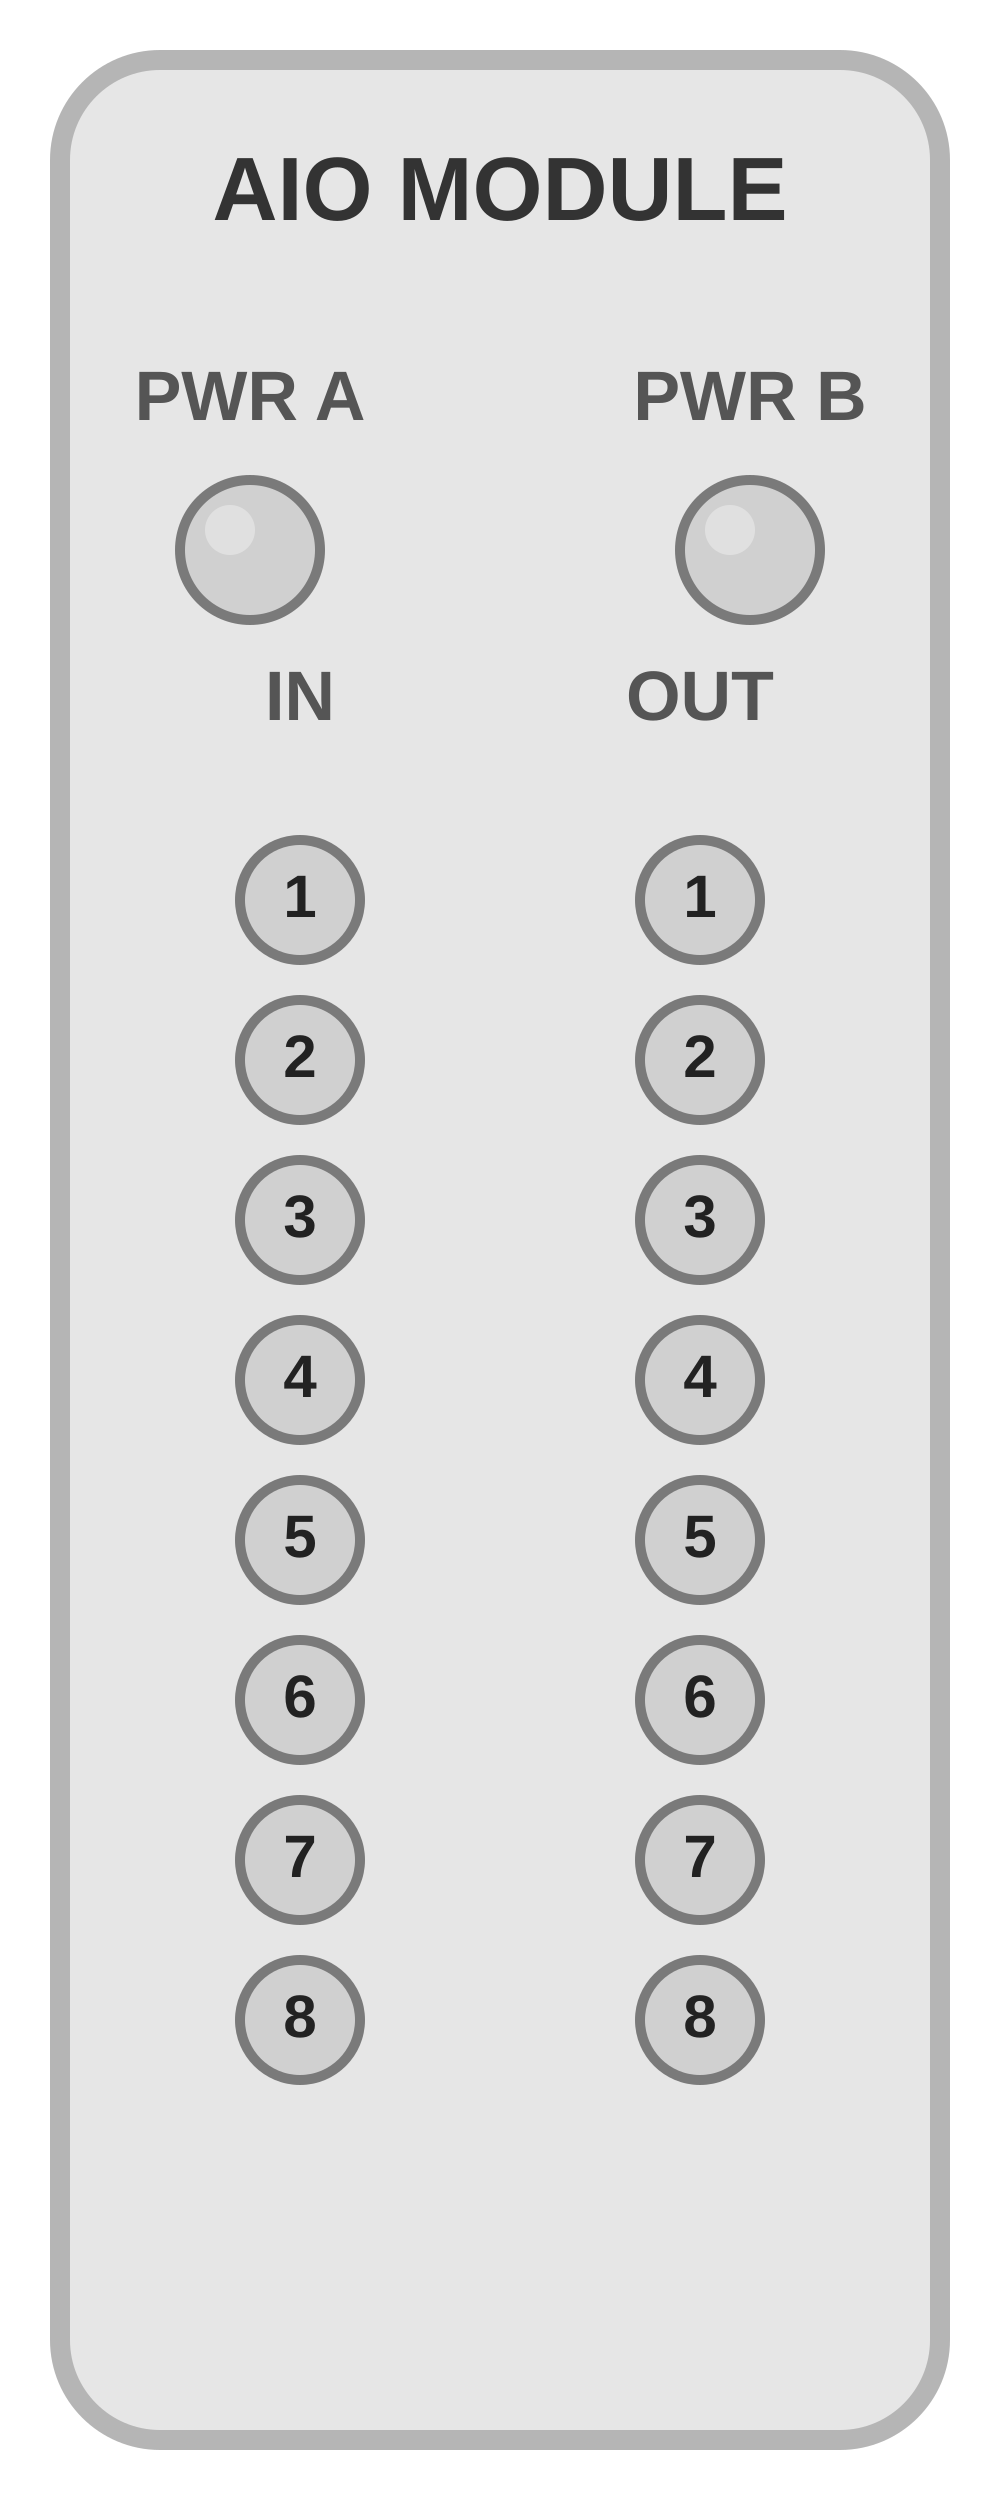
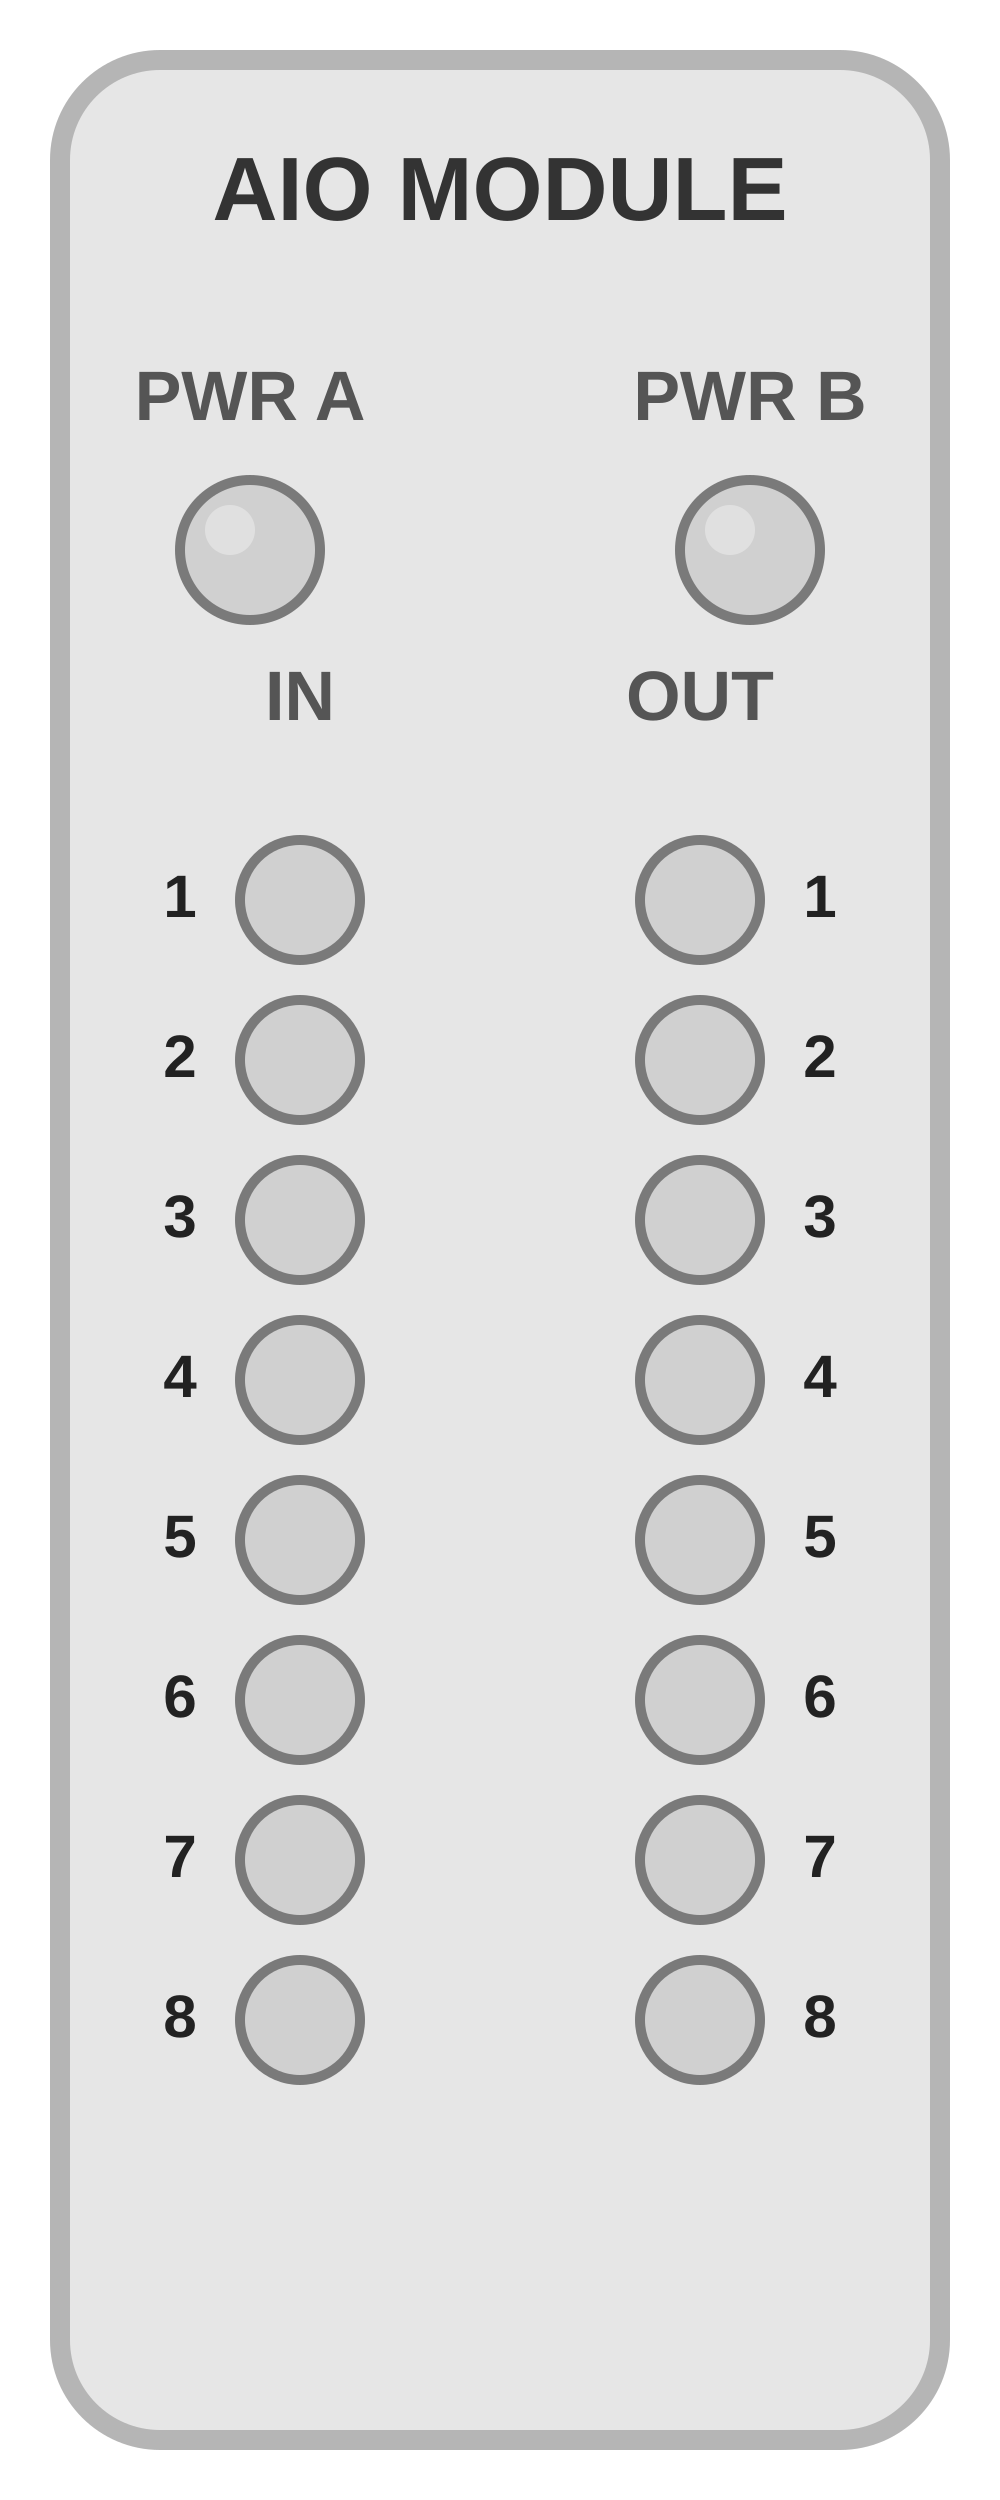
<svg xmlns="http://www.w3.org/2000/svg" width="1in" height="2.5in" viewBox="0 0 100 250" role="img" aria-label="AIO Module (16-channel)">
  <defs>
    <style>
      .outer { fill: #e6e6e6; stroke: #b5b5b5; stroke-width: 2; }
      .title { font: 700 9px system-ui, -apple-system, Segoe UI, Arial, sans-serif; fill: #333; }
      .small { font: 600 7px system-ui, -apple-system, Segoe UI, Arial, sans-serif; fill: #555; }
      .lednum { font: 700 6px system-ui, -apple-system, Segoe UI, Arial, sans-serif; fill: #222; text-anchor: middle; dominant-baseline: middle;}

      /* Base LED */
      .led { fill: #d0d0d0; stroke: #7a7a7a; stroke-width: 1; }

      /* Suggested state colors */
      .led-in { fill: #38d26a; stroke: #1d8f43; }   /* inputs */
      .led-out { fill: #4aa3ff; stroke: #1c66b5; }  /* outputs */

      .shine { fill: rgba(255,255,255,0.35); }
    </style>
  </defs>
  <rect class="outer" x="6" y="6" width="88" height="238" rx="10" ry="10" />
  <text class="title" x="50" y="22" text-anchor="middle">AIO MODULE</text>
  <text class="small" x="25" y="42" text-anchor="middle">PWR A</text>
  <g id="status_pwrA">
    <circle class="led" cx="25" cy="55" r="7" />
    <circle class="shine" cx="23" cy="53" r="2.5" />
  </g>
  <text class="small" x="75" y="42" text-anchor="middle">PWR B</text>
  <g id="status_pwrB">
    <circle class="led" cx="75" cy="55" r="7" />
    <circle class="shine" cx="73" cy="53" r="2.5" />
  </g>
  <text class="small" x="30" y="72" text-anchor="middle">IN</text>
  <text class="small" x="70" y="72" text-anchor="middle">OUT</text>
  <g id="ch01">
+     <text class="lednum" x="18" y="90">1</text>
    <circle class="led" cx="30" cy="90" r="6" />
-     <text class="lednum" x="30" y="90">1</text>
  </g>
  <g id="ch02">
+     <text class="lednum" x="18" y="106">2</text>
    <circle class="led" cx="30" cy="106" r="6" />
-     <text class="lednum" x="30" y="106">2</text>
  </g>
  <g id="ch03">
+     <text class="lednum" x="18" y="122">3</text>
    <circle class="led" cx="30" cy="122" r="6" />
-     <text class="lednum" x="30" y="122">3</text>
  </g>
  <g id="ch04">
+     <text class="lednum" x="18" y="138">4</text>
    <circle class="led" cx="30" cy="138" r="6" />
-     <text class="lednum" x="30" y="138">4</text>
  </g>
  <g id="ch05">
+     <text class="lednum" x="18" y="154">5</text>
    <circle class="led" cx="30" cy="154" r="6" />
-     <text class="lednum" x="30" y="154">5</text>
  </g>
  <g id="ch06">
+     <text class="lednum" x="18" y="170">6</text>
    <circle class="led" cx="30" cy="170" r="6" />
-     <text class="lednum" x="30" y="170">6</text>
  </g>
  <g id="ch07">
+     <text class="lednum" x="18" y="186">7</text>
    <circle class="led" cx="30" cy="186" r="6" />
-     <text class="lednum" x="30" y="186">7</text>
  </g>
  <g id="ch08">
+     <text class="lednum" x="18" y="202">8</text>
    <circle class="led" cx="30" cy="202" r="6" />
-     <text class="lednum" x="30" y="202">8</text>
  </g>
  <g id="ch09">
    <circle class="led" cx="70" cy="90" r="6" />
-     <text class="lednum" x="70" y="90">1</text>
+     <text class="lednum" x="82" y="90">1</text>
  </g>
  <g id="ch10">
    <circle class="led" cx="70" cy="106" r="6" />
-     <text class="lednum" x="70" y="106">2</text>
+     <text class="lednum" x="82" y="106">2</text>
  </g>
  <g id="ch11">
    <circle class="led" cx="70" cy="122" r="6" />
-     <text class="lednum" x="70" y="122">3</text>
+     <text class="lednum" x="82" y="122">3</text>
  </g>
  <g id="ch12">
    <circle class="led" cx="70" cy="138" r="6" />
-     <text class="lednum" x="70" y="138">4</text>
+     <text class="lednum" x="82" y="138">4</text>
  </g>
  <g id="ch13">
    <circle class="led" cx="70" cy="154" r="6" />
-     <text class="lednum" x="70" y="154">5</text>
+     <text class="lednum" x="82" y="154">5</text>
  </g>
  <g id="ch14">
    <circle class="led" cx="70" cy="170" r="6" />
-     <text class="lednum" x="70" y="170">6</text>
+     <text class="lednum" x="82" y="170">6</text>
  </g>
  <g id="ch15">
    <circle class="led" cx="70" cy="186" r="6" />
-     <text class="lednum" x="70" y="186">7</text>
+     <text class="lednum" x="82" y="186">7</text>
  </g>
  <g id="ch16">
    <circle class="led" cx="70" cy="202" r="6" />
-     <text class="lednum" x="70" y="202">8</text>
+     <text class="lednum" x="82" y="202">8</text>
  </g>
</svg>
